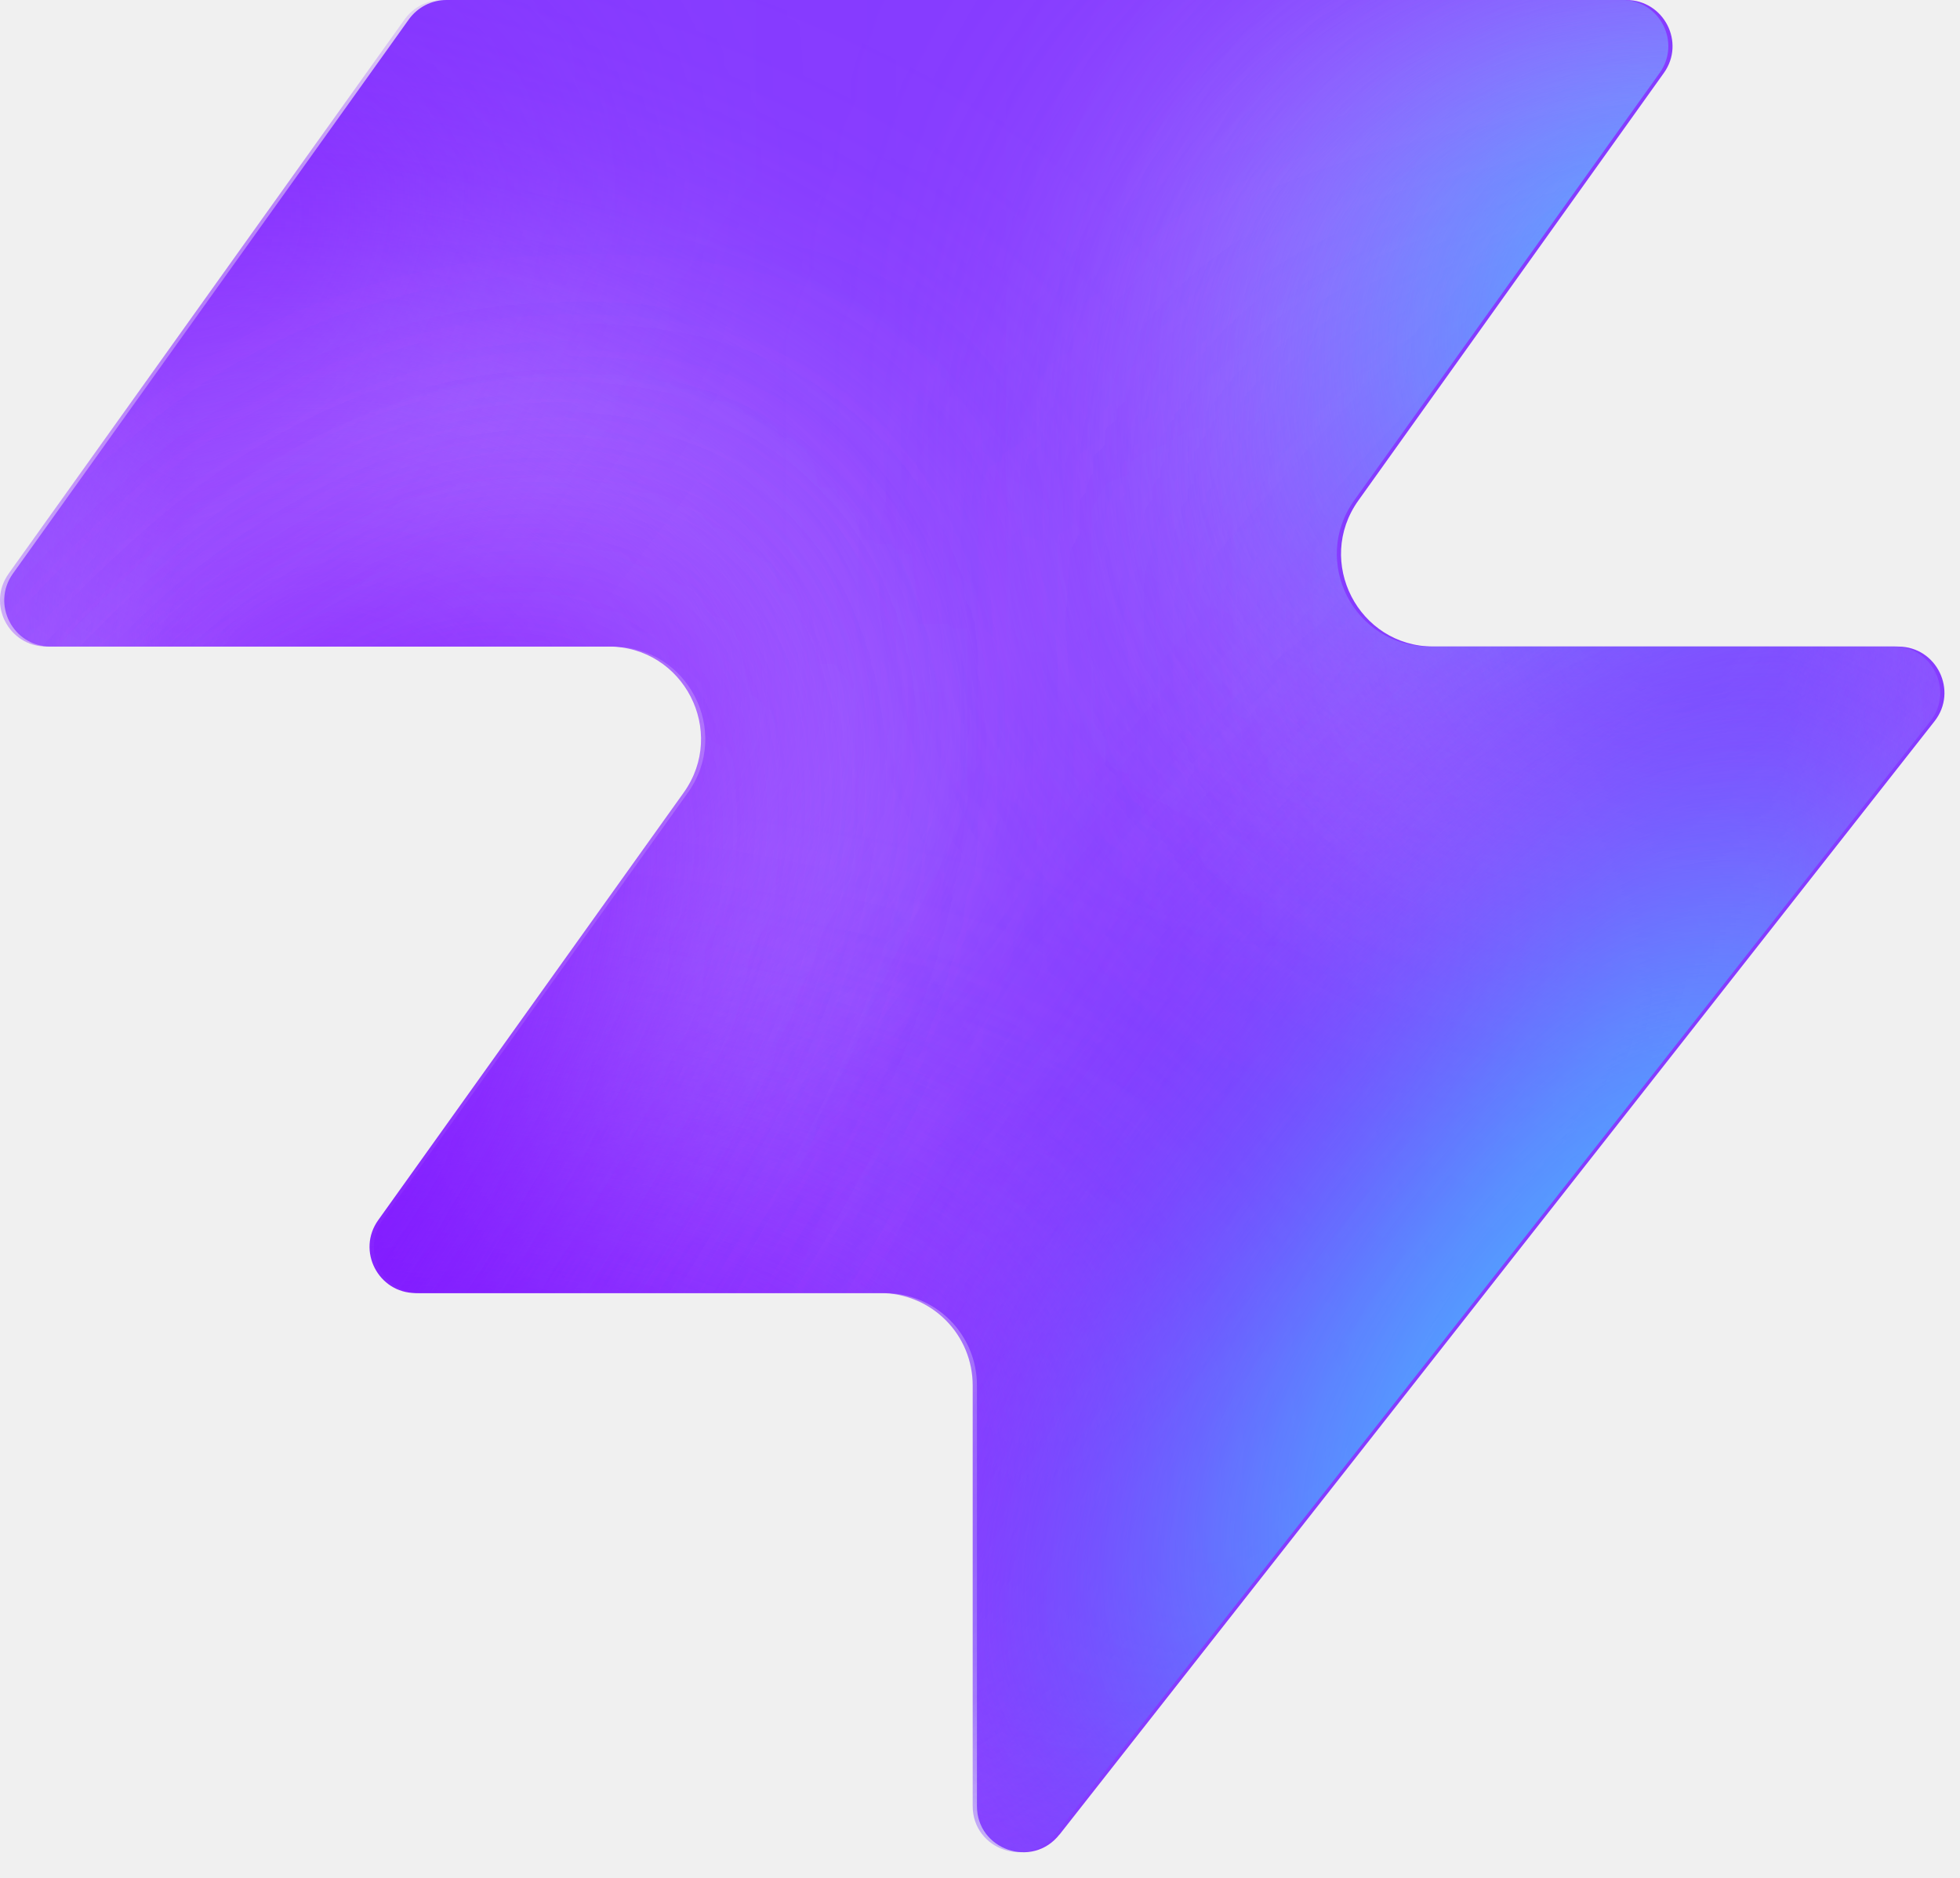
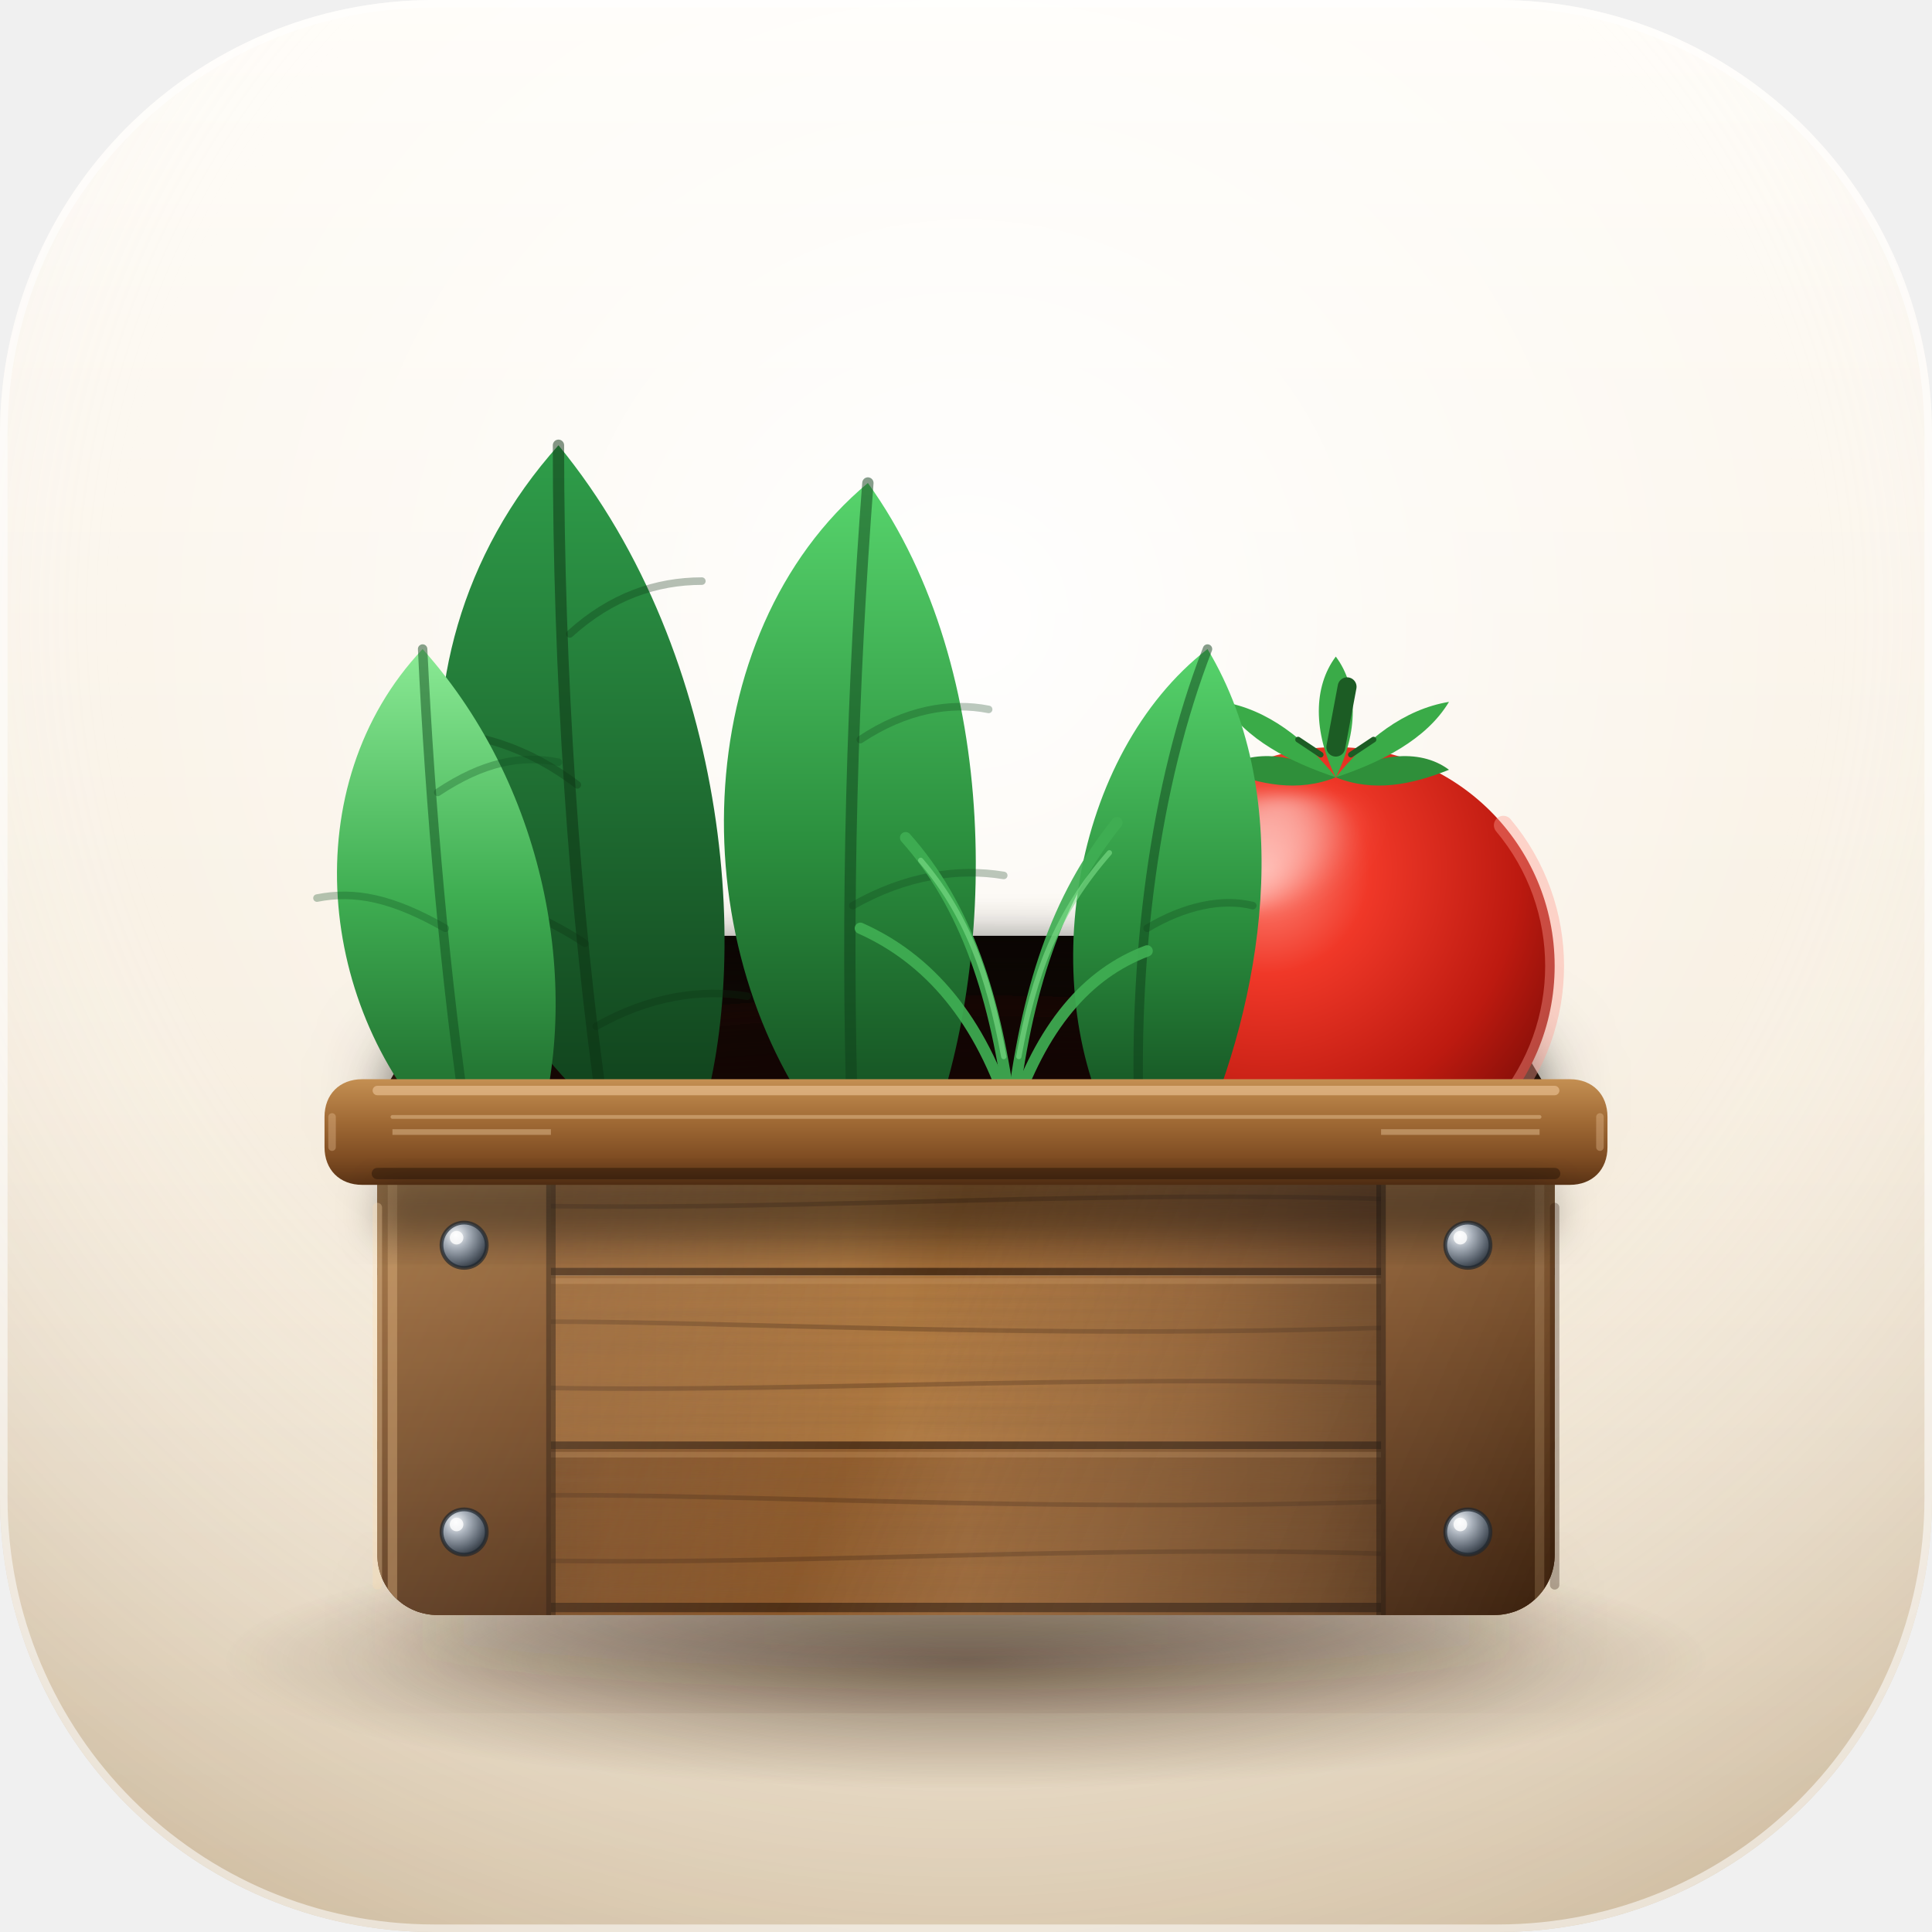
- <svg xmlns="http://www.w3.org/2000/svg" width="48" height="46" fill="none" viewBox="0 0 48 46">
-   <path fill="#863bff" d="M25.946 44.938c-.664.845-2.021.375-2.021-.698V33.937a2.26 2.26 0 0 0-2.262-2.262H10.287c-.92 0-1.456-1.04-.92-1.788l7.48-10.471c1.07-1.497 0-3.578-1.842-3.578H1.237c-.92 0-1.456-1.04-.92-1.788L10.013.474c.214-.297.556-.474.92-.474h28.894c.92 0 1.456 1.04.92 1.788l-7.48 10.471c-1.07 1.498 0 3.579 1.842 3.579h11.377c.943 0 1.473 1.088.89 1.83L25.947 44.94z" style="fill:#863bff;fill:color(display-p3 .525 .23 1);fill-opacity:1" />
-   <mask id="a" width="48" height="46" x="0" y="0" maskUnits="userSpaceOnUse" style="mask-type:alpha">
-     <path fill="#000" d="M25.842 44.938c-.664.844-2.021.375-2.021-.698V33.937a2.26 2.26 0 0 0-2.262-2.262H10.183c-.92 0-1.456-1.04-.92-1.788l7.48-10.471c1.07-1.498 0-3.579-1.842-3.579H1.133c-.92 0-1.456-1.04-.92-1.787L9.91.473c.214-.297.556-.474.92-.474h28.894c.92 0 1.456 1.04.92 1.788l-7.48 10.471c-1.07 1.498 0 3.578 1.842 3.578h11.377c.943 0 1.473 1.088.89 1.832L25.843 44.94z" style="fill:#000;fill-opacity:1" />
-   </mask>
-   <g mask="url(#a)">
-     <g filter="url(#b)">
-       <ellipse cx="5.508" cy="14.704" fill="#ede6ff" rx="5.508" ry="14.704" style="fill:#ede6ff;fill:color(display-p3 .927 .903 1);fill-opacity:1" transform="matrix(.00324 1 1 -.00324 -4.47 31.516)" />
+ <svg xmlns="http://www.w3.org/2000/svg" viewBox="0 0 512 512" fill="none">
+   <defs>
+     <linearGradient id="bgGrad" x1="256" y1="0" x2="256" y2="512" gradientUnits="userSpaceOnUse">
+       <stop offset="0" stop-color="#fffdf9" />
+       <stop offset="0.55" stop-color="#f8f0e3" />
+       <stop offset="1" stop-color="#e6d7bf" />
+     </linearGradient>
+     <radialGradient id="bgGlow" cx="0.5" cy="0.32" r="0.78">
+       <stop offset="0" stop-color="#ffffff" stop-opacity="0.95" />
+       <stop offset="0.55" stop-color="#ffffff" stop-opacity="0" />
+       <stop offset="1" stop-color="#8a6b45" stop-opacity="0.28" />
+     </radialGradient>
+     <radialGradient id="groundShadow" cx="0.5" cy="0.5" r="0.5">
+       <stop offset="0" stop-color="#3a2410" stop-opacity="0.55" />
+       <stop offset="0.6" stop-color="#3a2410" stop-opacity="0.22" />
+       <stop offset="1" stop-color="#3a2410" stop-opacity="0" />
+     </radialGradient>
+     <linearGradient id="wood1" x1="100" y1="0" x2="412" y2="0" gradientUnits="userSpaceOnUse">
+       <stop offset="0" stop-color="#5e3617" />
+       <stop offset="0.12" stop-color="#8a5528" />
+       <stop offset="0.4" stop-color="#a5703a" />
+       <stop offset="0.65" stop-color="#8f5a2b" />
+       <stop offset="0.88" stop-color="#6e3f1c" />
+       <stop offset="1" stop-color="#4f2c12" />
+     </linearGradient>
+     <linearGradient id="wood2" x1="100" y1="0" x2="412" y2="0" gradientUnits="userSpaceOnUse">
+       <stop offset="0" stop-color="#6a3f1c" />
+       <stop offset="0.15" stop-color="#96602f" />
+       <stop offset="0.45" stop-color="#b07a42" />
+       <stop offset="0.7" stop-color="#96602f" />
+       <stop offset="1" stop-color="#5a3315" />
+     </linearGradient>
+     <linearGradient id="wood3" x1="100" y1="0" x2="412" y2="0" gradientUnits="userSpaceOnUse">
+       <stop offset="0" stop-color="#542e12" />
+       <stop offset="0.2" stop-color="#7e4c22" />
+       <stop offset="0.5" stop-color="#9a6534" />
+       <stop offset="0.8" stop-color="#7a4a22" />
+       <stop offset="1" stop-color="#47260e" />
+     </linearGradient>
+     <linearGradient id="braceGrad" x1="0" y1="290" x2="0" y2="428" gradientUnits="userSpaceOnUse">
+       <stop offset="0" stop-color="#b07a42" />
+       <stop offset="0.45" stop-color="#8a5528" />
+       <stop offset="1" stop-color="#542e12" />
+     </linearGradient>
+     <linearGradient id="rimGrad" x1="0" y1="286" x2="0" y2="314" gradientUnits="userSpaceOnUse">
+       <stop offset="0" stop-color="#c48f52" />
+       <stop offset="0.4" stop-color="#a06a35" />
+       <stop offset="0.75" stop-color="#7e4c22" />
+       <stop offset="1" stop-color="#5a3315" />
+     </linearGradient>
+     <linearGradient id="interiorGrad" x1="256" y1="248" x2="256" y2="292" gradientUnits="userSpaceOnUse">
+       <stop offset="0" stop-color="#0d0603" />
+       <stop offset="1" stop-color="#3a2010" />
+     </linearGradient>
+     <linearGradient id="leafDark" x1="0" y1="0" x2="0" y2="1">
+       <stop offset="0" stop-color="#2f9e4a" />
+       <stop offset="1" stop-color="#0f3d1a" />
+     </linearGradient>
+     <linearGradient id="leafMid" x1="0" y1="0" x2="0" y2="1">
+       <stop offset="0" stop-color="#57d46c" />
+       <stop offset="0.55" stop-color="#2b8f3e" />
+       <stop offset="1" stop-color="#12491f" />
+     </linearGradient>
+     <linearGradient id="leafLight" x1="0" y1="0" x2="0" y2="1">
+       <stop offset="0" stop-color="#8bea95" />
+       <stop offset="0.5" stop-color="#3fae52" />
+       <stop offset="1" stop-color="#1a6329" />
+     </linearGradient>
+     <radialGradient id="tomatoGrad" cx="0.34" cy="0.28" r="0.85">
+       <stop offset="0" stop-color="#ff8a7c" />
+       <stop offset="0.28" stop-color="#f03828" />
+       <stop offset="0.68" stop-color="#bd1a10" />
+       <stop offset="1" stop-color="#6e0a05" />
+     </radialGradient>
+     <radialGradient id="nailGrad" cx="0.32" cy="0.28" r="0.8">
+       <stop offset="0" stop-color="#f8fafc" />
+       <stop offset="0.35" stop-color="#a8b0ba" />
+       <stop offset="0.75" stop-color="#5a636e" />
+       <stop offset="1" stop-color="#2c333b" />
+     </radialGradient>
+     <linearGradient id="aoTop" x1="0" y1="290" x2="0" y2="336" gradientUnits="userSpaceOnUse">
+       <stop offset="0" stop-color="#000000" stop-opacity="0.6" />
+       <stop offset="1" stop-color="#000000" stop-opacity="0" />
+     </linearGradient>
+     <linearGradient id="frontLight" x1="100" y1="290" x2="412" y2="428" gradientUnits="userSpaceOnUse">
+       <stop offset="0" stop-color="#ffe6b8" stop-opacity="0.22" />
+       <stop offset="0.45" stop-color="#ffffff" stop-opacity="0" />
+       <stop offset="1" stop-color="#000000" stop-opacity="0.32" />
+     </linearGradient>
+     <filter id="softBlur" x="-50%" y="-50%" width="200%" height="200%">
+       <feGaussianBlur stdDeviation="12" />
+     </filter>
+     <filter id="blurSmall" x="-50%" y="-50%" width="200%" height="200%">
+       <feGaussianBlur stdDeviation="5" />
+     </filter>
+     <filter id="woodGrain" x="0%" y="0%" width="100%" height="100%">
+       <feTurbulence type="fractalNoise" baseFrequency="0.005 0.45" numOctaves="4" seed="17" />
+       <feColorMatrix type="matrix" values="0 0 0 0 0.22                                            0 0 0 0 0.10                                            0 0 0 0 0.03                                            0.9 0 0 0 -0.15" />
+     </filter>
+     <clipPath id="frontClip">
+       <rect x="100" y="290" width="312" height="138" rx="16" />
+     </clipPath>
+   </defs>
+   <rect width="512" height="512" rx="115" fill="url(#bgGrad)" />
+   <rect width="512" height="512" rx="115" fill="url(#bgGlow)" />
+   <rect x="1" y="1" width="510" height="510" rx="114" fill="none" stroke="#ffffff" stroke-opacity="0.55" stroke-width="2" />
+   <ellipse cx="256" cy="440" rx="196" ry="34" fill="url(#groundShadow)" />
+   <ellipse cx="256" cy="430" rx="150" ry="12" fill="#2a1608" opacity="0.4" filter="url(#softBlur)" />
+   <path d="M100 292 L412 292 L386 248 L126 248 Z" fill="url(#interiorGrad)" />
+   <path d="M100 292 L412 292 L386 248 L126 248 Z" fill="#000" opacity="0.35" filter="url(#blurSmall)" />
+   <ellipse cx="256" cy="290" rx="150" ry="26" fill="#080301" opacity="0.75" filter="url(#softBlur)" />
+   <path d="M168 302 C112 262 96 176 148 118 C194 174 200 258 184 302 Z" fill="url(#leafDark)" />
+   <path d="M160 296 C152 240 148 178 148 118" stroke="#0b2f12" stroke-width="3" opacity="0.5" fill="none" stroke-linecap="round" />
+   <g stroke="#0b2f12" stroke-width="2" opacity="0.3" fill="none" stroke-linecap="round">
+     <path d="M155 250 C140 240 124 236 110 236" />
+     <path d="M153 208 C140 198 126 194 114 194" />
+     <path d="M151 168 C162 158 174 154 186 154" />
+     <path d="M158 272 C172 264 186 262 198 264" />
+   </g>
+   <path d="M220 302 C180 252 182 168 230 128 C266 178 264 256 246 302 Z" fill="url(#leafMid)" />
+   <path d="M226 300 C224 240 226 180 230 128" stroke="#0e3d1a" stroke-width="3" opacity="0.5" fill="none" stroke-linecap="round" />
+   <g stroke="#0e3d1a" stroke-width="2" opacity="0.28" fill="none" stroke-linecap="round">
+     <path d="M226 240 C240 232 254 230 266 232" />
+     <path d="M228 196 C240 188 252 186 262 188" />
+   </g>
+   <circle cx="354" cy="256" r="58" fill="url(#tomatoGrad)" />
+   <ellipse cx="332" cy="226" rx="22" ry="13" fill="#ffffff" opacity="0.45" transform="rotate(-30 332 226)" filter="url(#blurSmall)" />
+   <path d="M398.4 218.7 A 58 58 0 0 1 398.4 293.3" stroke="#ff9d90" stroke-width="5" opacity="0.4" fill="none" stroke-linecap="round" />
+   <path d="M310 292 A 58 58 0 0 0 340 306" stroke="#5c0803" stroke-width="6" opacity="0.5" fill="none" stroke-linecap="round" filter="url(#blurSmall)" />
+   <g transform="translate(354 202)">
+     <path d="M0 4 C -10 -2 -22 -4 -30 2 C -20 6 -10 8 0 4 Z" fill="#2f8f3a" />
+     <path d="M0 4 C 10 -2 22 -4 30 2 C 20 6 10 8 0 4 Z" fill="#2f8f3a" />
+     <path d="M0 4 C -6 -8 -6 -20 0 -28 C 6 -20 6 -8 0 4 Z" fill="#3aab48" />
+     <path d="M0 4 C -12 0 -24 -6 -30 -16 C -18 -14 -8 -6 0 4 Z" fill="#3aab48" />
+     <path d="M0 4 C 12 0 24 -6 30 -16 C 18 -14 8 -6 0 4 Z" fill="#3aab48" />
+     <path d="M-4 -2 L-10 -6" stroke="#1c5c24" stroke-width="1.5" stroke-linecap="round" />
+     <path d="M4 -2 L10 -6" stroke="#1c5c24" stroke-width="1.5" stroke-linecap="round" />
+   </g>
+   <path d="M354 198 L357 182" stroke="#1c5c24" stroke-width="5" stroke-linecap="round" />
+   <path d="M296 302 C274 262 284 200 320 172 C344 212 334 266 318 302 Z" fill="url(#leafMid)" />
+   <path d="M302 300 C300 254 306 208 320 172" stroke="#0e3d1a" stroke-width="2.5" opacity="0.5" fill="none" stroke-linecap="round" />
+   <path d="M304 246 C314 240 324 238 332 240" stroke="#0e3d1a" stroke-width="2" opacity="0.28" fill="none" stroke-linecap="round" />
+   <g stroke="#3fae52" stroke-width="3" stroke-linecap="round" fill="none" opacity="0.92">
+     <path d="M268 296 C264 264 256 240 240 222" />
+     <path d="M268 296 C272 262 280 238 296 218" />
+     <path d="M268 296 C260 270 246 254 228 246" />
+     <path d="M268 296 C276 272 288 258 304 252" />
+   </g>
+   <g stroke="#7ee08a" stroke-width="1.4" stroke-linecap="round" fill="none" opacity="0.6">
+     <path d="M266 280 C262 258 256 242 244 228" />
+     <path d="M270 280 C274 258 280 242 294 226" />
+   </g>
+   <path d="M118 302 C84 268 78 208 112 172 C146 210 154 264 142 302 Z" fill="url(#leafLight)" />
+   <path d="M124 300 C118 260 114 214 112 172" stroke="#0f4a1e" stroke-width="2.5" opacity="0.5" fill="none" stroke-linecap="round" />
+   <path d="M118 246 C104 238 94 236 84 238" stroke="#0f4a1e" stroke-width="2" opacity="0.3" fill="none" stroke-linecap="round" />
+   <path d="M116 210 C128 202 138 200 148 202" stroke="#0f4a1e" stroke-width="2" opacity="0.3" fill="none" stroke-linecap="round" />
+   <g clip-path="url(#frontClip)">
+     <rect x="100" y="290" width="312" height="48" fill="url(#wood1)" />
+     <rect x="100" y="338" width="312" height="46" fill="url(#wood2)" />
+     <rect x="100" y="384" width="312" height="44" fill="url(#wood3)" />
+     <rect x="100" y="290" width="312" height="138" filter="url(#woodGrain)" opacity="0.34" />
+     <g stroke="#3d2210" stroke-width="1.2" fill="none" opacity="0.3">
+       <path d="M100 306 C180 300 260 312 412 304" />
+       <path d="M100 318 C200 324 300 312 412 320" />
+       <path d="M100 352 C160 346 260 358 412 350" />
+       <path d="M100 366 C190 372 280 362 412 368" />
+       <path d="M100 398 C170 392 270 404 412 396" />
+       <path d="M100 412 C200 418 300 406 412 414" />
    </g>
-     <g filter="url(#c)">
-       <ellipse cx="10.399" cy="29.851" fill="#ede6ff" rx="10.399" ry="29.851" style="fill:#ede6ff;fill:color(display-p3 .927 .903 1);fill-opacity:1" transform="matrix(.00324 1 1 -.00324 -39.328 7.883)" />
+     <g stroke-linecap="round">
+       <path d="M100 291 H412" stroke="#d4a06a" stroke-width="2" opacity="0.5" />
+       <path d="M100 337 H412" stroke="#2a1508" stroke-width="2" opacity="0.65" />
+       <path d="M100 339.5 H412" stroke="#c9945e" stroke-width="1.5" opacity="0.35" />
+       <path d="M100 383 H412" stroke="#2a1508" stroke-width="2" opacity="0.65" />
+       <path d="M100 385.5 H412" stroke="#c9945e" stroke-width="1.5" opacity="0.35" />
+       <path d="M100 426 H412" stroke="#2a1508" stroke-width="2.5" opacity="0.6" />
    </g>
-     <g filter="url(#d)">
-       <ellipse cx="5.508" cy="30.487" fill="#7e14ff" rx="5.508" ry="30.487" style="fill:#7e14ff;fill:color(display-p3 .492 .077 1);fill-opacity:1" transform="rotate(89.814 -25.913 -14.639)scale(1 -1)" />
-     </g>
-     <g filter="url(#e)">
-       <ellipse cx="5.508" cy="30.599" fill="#7e14ff" rx="5.508" ry="30.599" style="fill:#7e14ff;fill:color(display-p3 .492 .077 1);fill-opacity:1" transform="rotate(89.814 -32.644 -3.334)scale(1 -1)" />
-     </g>
-     <g filter="url(#f)">
-       <ellipse cx="5.508" cy="30.599" fill="#7e14ff" rx="5.508" ry="30.599" style="fill:#7e14ff;fill:color(display-p3 .492 .077 1);fill-opacity:1" transform="matrix(.00324 1 1 -.00324 -34.34 30.47)" />
-     </g>
-     <g filter="url(#g)">
-       <ellipse cx="14.072" cy="22.078" fill="#ede6ff" rx="14.072" ry="22.078" style="fill:#ede6ff;fill:color(display-p3 .927 .903 1);fill-opacity:1" transform="rotate(93.35 24.506 48.493)scale(-1 1)" />
-     </g>
-     <g filter="url(#h)">
-       <ellipse cx="3.47" cy="21.501" fill="#7e14ff" rx="3.47" ry="21.501" style="fill:#7e14ff;fill:color(display-p3 .492 .077 1);fill-opacity:1" transform="rotate(89.009 28.708 47.59)scale(-1 1)" />
-     </g>
-     <g filter="url(#i)">
-       <ellipse cx="3.47" cy="21.501" fill="#7e14ff" rx="3.47" ry="21.501" style="fill:#7e14ff;fill:color(display-p3 .492 .077 1);fill-opacity:1" transform="rotate(89.009 28.708 47.59)scale(-1 1)" />
-     </g>
-     <g filter="url(#j)">
-       <ellipse cx=".387" cy="8.972" fill="#7e14ff" rx="4.407" ry="29.108" style="fill:#7e14ff;fill:color(display-p3 .492 .077 1);fill-opacity:1" transform="rotate(39.51 .387 8.972)" />
-     </g>
-     <g filter="url(#k)">
-       <ellipse cx="47.523" cy="-6.092" fill="#7e14ff" rx="4.407" ry="29.108" style="fill:#7e14ff;fill:color(display-p3 .492 .077 1);fill-opacity:1" transform="rotate(37.892 47.523 -6.092)" />
-     </g>
-     <g filter="url(#l)">
-       <ellipse cx="41.412" cy="6.333" fill="#47bfff" rx="5.971" ry="9.665" style="fill:#47bfff;fill:color(display-p3 .28 .748 1);fill-opacity:1" transform="rotate(37.892 41.412 6.333)" />
-     </g>
-     <g filter="url(#m)">
-       <ellipse cx="-1.879" cy="38.332" fill="#7e14ff" rx="4.407" ry="29.108" style="fill:#7e14ff;fill:color(display-p3 .492 .077 1);fill-opacity:1" transform="rotate(37.892 -1.88 38.332)" />
-     </g>
-     <g filter="url(#n)">
-       <ellipse cx="-1.879" cy="38.332" fill="#7e14ff" rx="4.407" ry="29.108" style="fill:#7e14ff;fill:color(display-p3 .492 .077 1);fill-opacity:1" transform="rotate(37.892 -1.88 38.332)" />
-     </g>
-     <g filter="url(#o)">
-       <ellipse cx="35.651" cy="29.907" fill="#7e14ff" rx="4.407" ry="29.108" style="fill:#7e14ff;fill:color(display-p3 .492 .077 1);fill-opacity:1" transform="rotate(37.892 35.651 29.907)" />
-     </g>
-     <g filter="url(#p)">
-       <ellipse cx="38.418" cy="32.4" fill="#47bfff" rx="5.971" ry="15.297" style="fill:#47bfff;fill:color(display-p3 .28 .748 1);fill-opacity:1" transform="rotate(37.892 38.418 32.4)" />
-     </g>
-   </g>
-   <defs>
-     <filter id="b" width="60.045" height="41.654" x="-19.77" y="16.149" color-interpolation-filters="sRGB" filterUnits="userSpaceOnUse">
-       <feFlood flood-opacity="0" result="BackgroundImageFix" />
-       <feBlend in="SourceGraphic" in2="BackgroundImageFix" result="shape" />
-       <feGaussianBlur result="effect1_foregroundBlur_2002_17158" stdDeviation="7.659" />
-     </filter>
-     <filter id="c" width="90.34" height="51.437" x="-54.613" y="-7.533" color-interpolation-filters="sRGB" filterUnits="userSpaceOnUse">
-       <feFlood flood-opacity="0" result="BackgroundImageFix" />
-       <feBlend in="SourceGraphic" in2="BackgroundImageFix" result="shape" />
-       <feGaussianBlur result="effect1_foregroundBlur_2002_17158" stdDeviation="7.659" />
-     </filter>
-     <filter id="d" width="79.355" height="29.4" x="-49.64" y="2.03" color-interpolation-filters="sRGB" filterUnits="userSpaceOnUse">
-       <feFlood flood-opacity="0" result="BackgroundImageFix" />
-       <feBlend in="SourceGraphic" in2="BackgroundImageFix" result="shape" />
-       <feGaussianBlur result="effect1_foregroundBlur_2002_17158" stdDeviation="4.596" />
-     </filter>
-     <filter id="e" width="79.579" height="29.4" x="-45.045" y="20.029" color-interpolation-filters="sRGB" filterUnits="userSpaceOnUse">
-       <feFlood flood-opacity="0" result="BackgroundImageFix" />
-       <feBlend in="SourceGraphic" in2="BackgroundImageFix" result="shape" />
-       <feGaussianBlur result="effect1_foregroundBlur_2002_17158" stdDeviation="4.596" />
-     </filter>
-     <filter id="f" width="79.579" height="29.4" x="-43.513" y="21.178" color-interpolation-filters="sRGB" filterUnits="userSpaceOnUse">
-       <feFlood flood-opacity="0" result="BackgroundImageFix" />
-       <feBlend in="SourceGraphic" in2="BackgroundImageFix" result="shape" />
-       <feGaussianBlur result="effect1_foregroundBlur_2002_17158" stdDeviation="4.596" />
-     </filter>
-     <filter id="g" width="74.749" height="58.852" x="15.756" y="-17.901" color-interpolation-filters="sRGB" filterUnits="userSpaceOnUse">
-       <feFlood flood-opacity="0" result="BackgroundImageFix" />
-       <feBlend in="SourceGraphic" in2="BackgroundImageFix" result="shape" />
-       <feGaussianBlur result="effect1_foregroundBlur_2002_17158" stdDeviation="7.659" />
-     </filter>
-     <filter id="h" width="61.377" height="25.362" x="23.548" y="2.284" color-interpolation-filters="sRGB" filterUnits="userSpaceOnUse">
-       <feFlood flood-opacity="0" result="BackgroundImageFix" />
-       <feBlend in="SourceGraphic" in2="BackgroundImageFix" result="shape" />
-       <feGaussianBlur result="effect1_foregroundBlur_2002_17158" stdDeviation="4.596" />
-     </filter>
-     <filter id="i" width="61.377" height="25.362" x="23.548" y="2.284" color-interpolation-filters="sRGB" filterUnits="userSpaceOnUse">
-       <feFlood flood-opacity="0" result="BackgroundImageFix" />
-       <feBlend in="SourceGraphic" in2="BackgroundImageFix" result="shape" />
-       <feGaussianBlur result="effect1_foregroundBlur_2002_17158" stdDeviation="4.596" />
-     </filter>
-     <filter id="j" width="56.045" height="63.649" x="-27.636" y="-22.853" color-interpolation-filters="sRGB" filterUnits="userSpaceOnUse">
-       <feFlood flood-opacity="0" result="BackgroundImageFix" />
-       <feBlend in="SourceGraphic" in2="BackgroundImageFix" result="shape" />
-       <feGaussianBlur result="effect1_foregroundBlur_2002_17158" stdDeviation="4.596" />
-     </filter>
-     <filter id="k" width="54.814" height="64.646" x="20.116" y="-38.415" color-interpolation-filters="sRGB" filterUnits="userSpaceOnUse">
-       <feFlood flood-opacity="0" result="BackgroundImageFix" />
-       <feBlend in="SourceGraphic" in2="BackgroundImageFix" result="shape" />
-       <feGaussianBlur result="effect1_foregroundBlur_2002_17158" stdDeviation="4.596" />
-     </filter>
-     <filter id="l" width="33.541" height="35.313" x="24.641" y="-11.323" color-interpolation-filters="sRGB" filterUnits="userSpaceOnUse">
-       <feFlood flood-opacity="0" result="BackgroundImageFix" />
-       <feBlend in="SourceGraphic" in2="BackgroundImageFix" result="shape" />
-       <feGaussianBlur result="effect1_foregroundBlur_2002_17158" stdDeviation="4.596" />
-     </filter>
-     <filter id="m" width="54.814" height="64.646" x="-29.286" y="6.009" color-interpolation-filters="sRGB" filterUnits="userSpaceOnUse">
-       <feFlood flood-opacity="0" result="BackgroundImageFix" />
-       <feBlend in="SourceGraphic" in2="BackgroundImageFix" result="shape" />
-       <feGaussianBlur result="effect1_foregroundBlur_2002_17158" stdDeviation="4.596" />
-     </filter>
-     <filter id="n" width="54.814" height="64.646" x="-29.286" y="6.009" color-interpolation-filters="sRGB" filterUnits="userSpaceOnUse">
-       <feFlood flood-opacity="0" result="BackgroundImageFix" />
-       <feBlend in="SourceGraphic" in2="BackgroundImageFix" result="shape" />
-       <feGaussianBlur result="effect1_foregroundBlur_2002_17158" stdDeviation="4.596" />
-     </filter>
-     <filter id="o" width="54.814" height="64.646" x="8.244" y="-2.416" color-interpolation-filters="sRGB" filterUnits="userSpaceOnUse">
-       <feFlood flood-opacity="0" result="BackgroundImageFix" />
-       <feBlend in="SourceGraphic" in2="BackgroundImageFix" result="shape" />
-       <feGaussianBlur result="effect1_foregroundBlur_2002_17158" stdDeviation="4.596" />
-     </filter>
-     <filter id="p" width="39.409" height="43.623" x="18.713" y="10.588" color-interpolation-filters="sRGB" filterUnits="userSpaceOnUse">
-       <feFlood flood-opacity="0" result="BackgroundImageFix" />
-       <feBlend in="SourceGraphic" in2="BackgroundImageFix" result="shape" />
-       <feGaussianBlur result="effect1_foregroundBlur_2002_17158" stdDeviation="4.596" />
-     </filter>
-   </defs>
+     <rect x="100" y="290" width="46" height="138" fill="url(#braceGrad)" />
+     <rect x="366" y="290" width="46" height="138" fill="url(#braceGrad)" />
+     <rect x="100" y="290" width="46" height="138" fill="#000" opacity="0.08" />
+     <path d="M146 290 V428" stroke="#2a1508" stroke-width="2.5" opacity="0.55" />
+     <path d="M366 290 V428" stroke="#2a1508" stroke-width="2.5" opacity="0.55" />
+     <path d="M104 290 V428" stroke="#e0b078" stroke-width="2.5" opacity="0.4" />
+     <path d="M408 290 V428" stroke="#e0b078" stroke-width="2.5" opacity="0.35" />
+     <path d="M100 292 H146" stroke="#e0b078" stroke-width="2" opacity="0.45" />
+     <path d="M366 292 H412" stroke="#e0b078" stroke-width="2" opacity="0.45" />
+     <rect x="100" y="290" width="312" height="46" fill="url(#aoTop)" />
+     <rect x="100" y="290" width="312" height="138" fill="url(#frontLight)" />
+   </g>
+   <path d="M96 286 H416 C422 286 426 290 426 296 V304 C426 310 422 314 416 314            H96 C90 314 86 310 86 304 V296 C86 290 90 286 96 286 Z" fill="url(#rimGrad)" />
+   <path d="M100 289 H412" stroke="#eec79a" stroke-width="2.5" opacity="0.6" stroke-linecap="round" />
+   <path d="M104 296 H408" stroke="#ffe1b8" stroke-width="1" opacity="0.35" stroke-linecap="round" />
+   <path d="M100 311 H412" stroke="#2a1508" stroke-width="3" opacity="0.5" stroke-linecap="round" />
+   <path d="M88 296 V304" stroke="#eec79a" stroke-width="2" opacity="0.35" stroke-linecap="round" />
+   <path d="M424 296 V304" stroke="#eec79a" stroke-width="2" opacity="0.35" stroke-linecap="round" />
+   <rect x="100" y="314" width="312" height="14" fill="#000" opacity="0.28" filter="url(#blurSmall)" />
+   <g>
+     <circle cx="123" cy="330" r="6" fill="url(#nailGrad)" />
+     <circle cx="123" cy="330" r="6" fill="none" stroke="#1f262d" stroke-width="1" opacity="0.7" />
+     <circle cx="121" cy="328" r="1.8" fill="#ffffff" opacity="0.8" />
+     <circle cx="123" cy="406" r="6" fill="url(#nailGrad)" />
+     <circle cx="123" cy="406" r="6" fill="none" stroke="#1f262d" stroke-width="1" opacity="0.7" />
+     <circle cx="121" cy="404" r="1.8" fill="#ffffff" opacity="0.8" />
+     <circle cx="389" cy="330" r="6" fill="url(#nailGrad)" />
+     <circle cx="389" cy="330" r="6" fill="none" stroke="#1f262d" stroke-width="1" opacity="0.7" />
+     <circle cx="387" cy="328" r="1.8" fill="#ffffff" opacity="0.8" />
+     <circle cx="389" cy="406" r="6" fill="url(#nailGrad)" />
+     <circle cx="389" cy="406" r="6" fill="none" stroke="#1f262d" stroke-width="1" opacity="0.7" />
+     <circle cx="387" cy="404" r="1.8" fill="#ffffff" opacity="0.8" />
+   </g>
+   <path d="M100 320 V420" stroke="#ffdcae" stroke-width="2.5" opacity="0.3" stroke-linecap="round" />
+   <path d="M412 320 V420" stroke="#2a1508" stroke-width="2.5" opacity="0.3" stroke-linecap="round" />
+   <path d="M104 300 H146" stroke="#ffe1b8" stroke-width="1.5" opacity="0.35" />
+   <path d="M366 300 H408" stroke="#ffe1b8" stroke-width="1.5" opacity="0.35" />
</svg>
